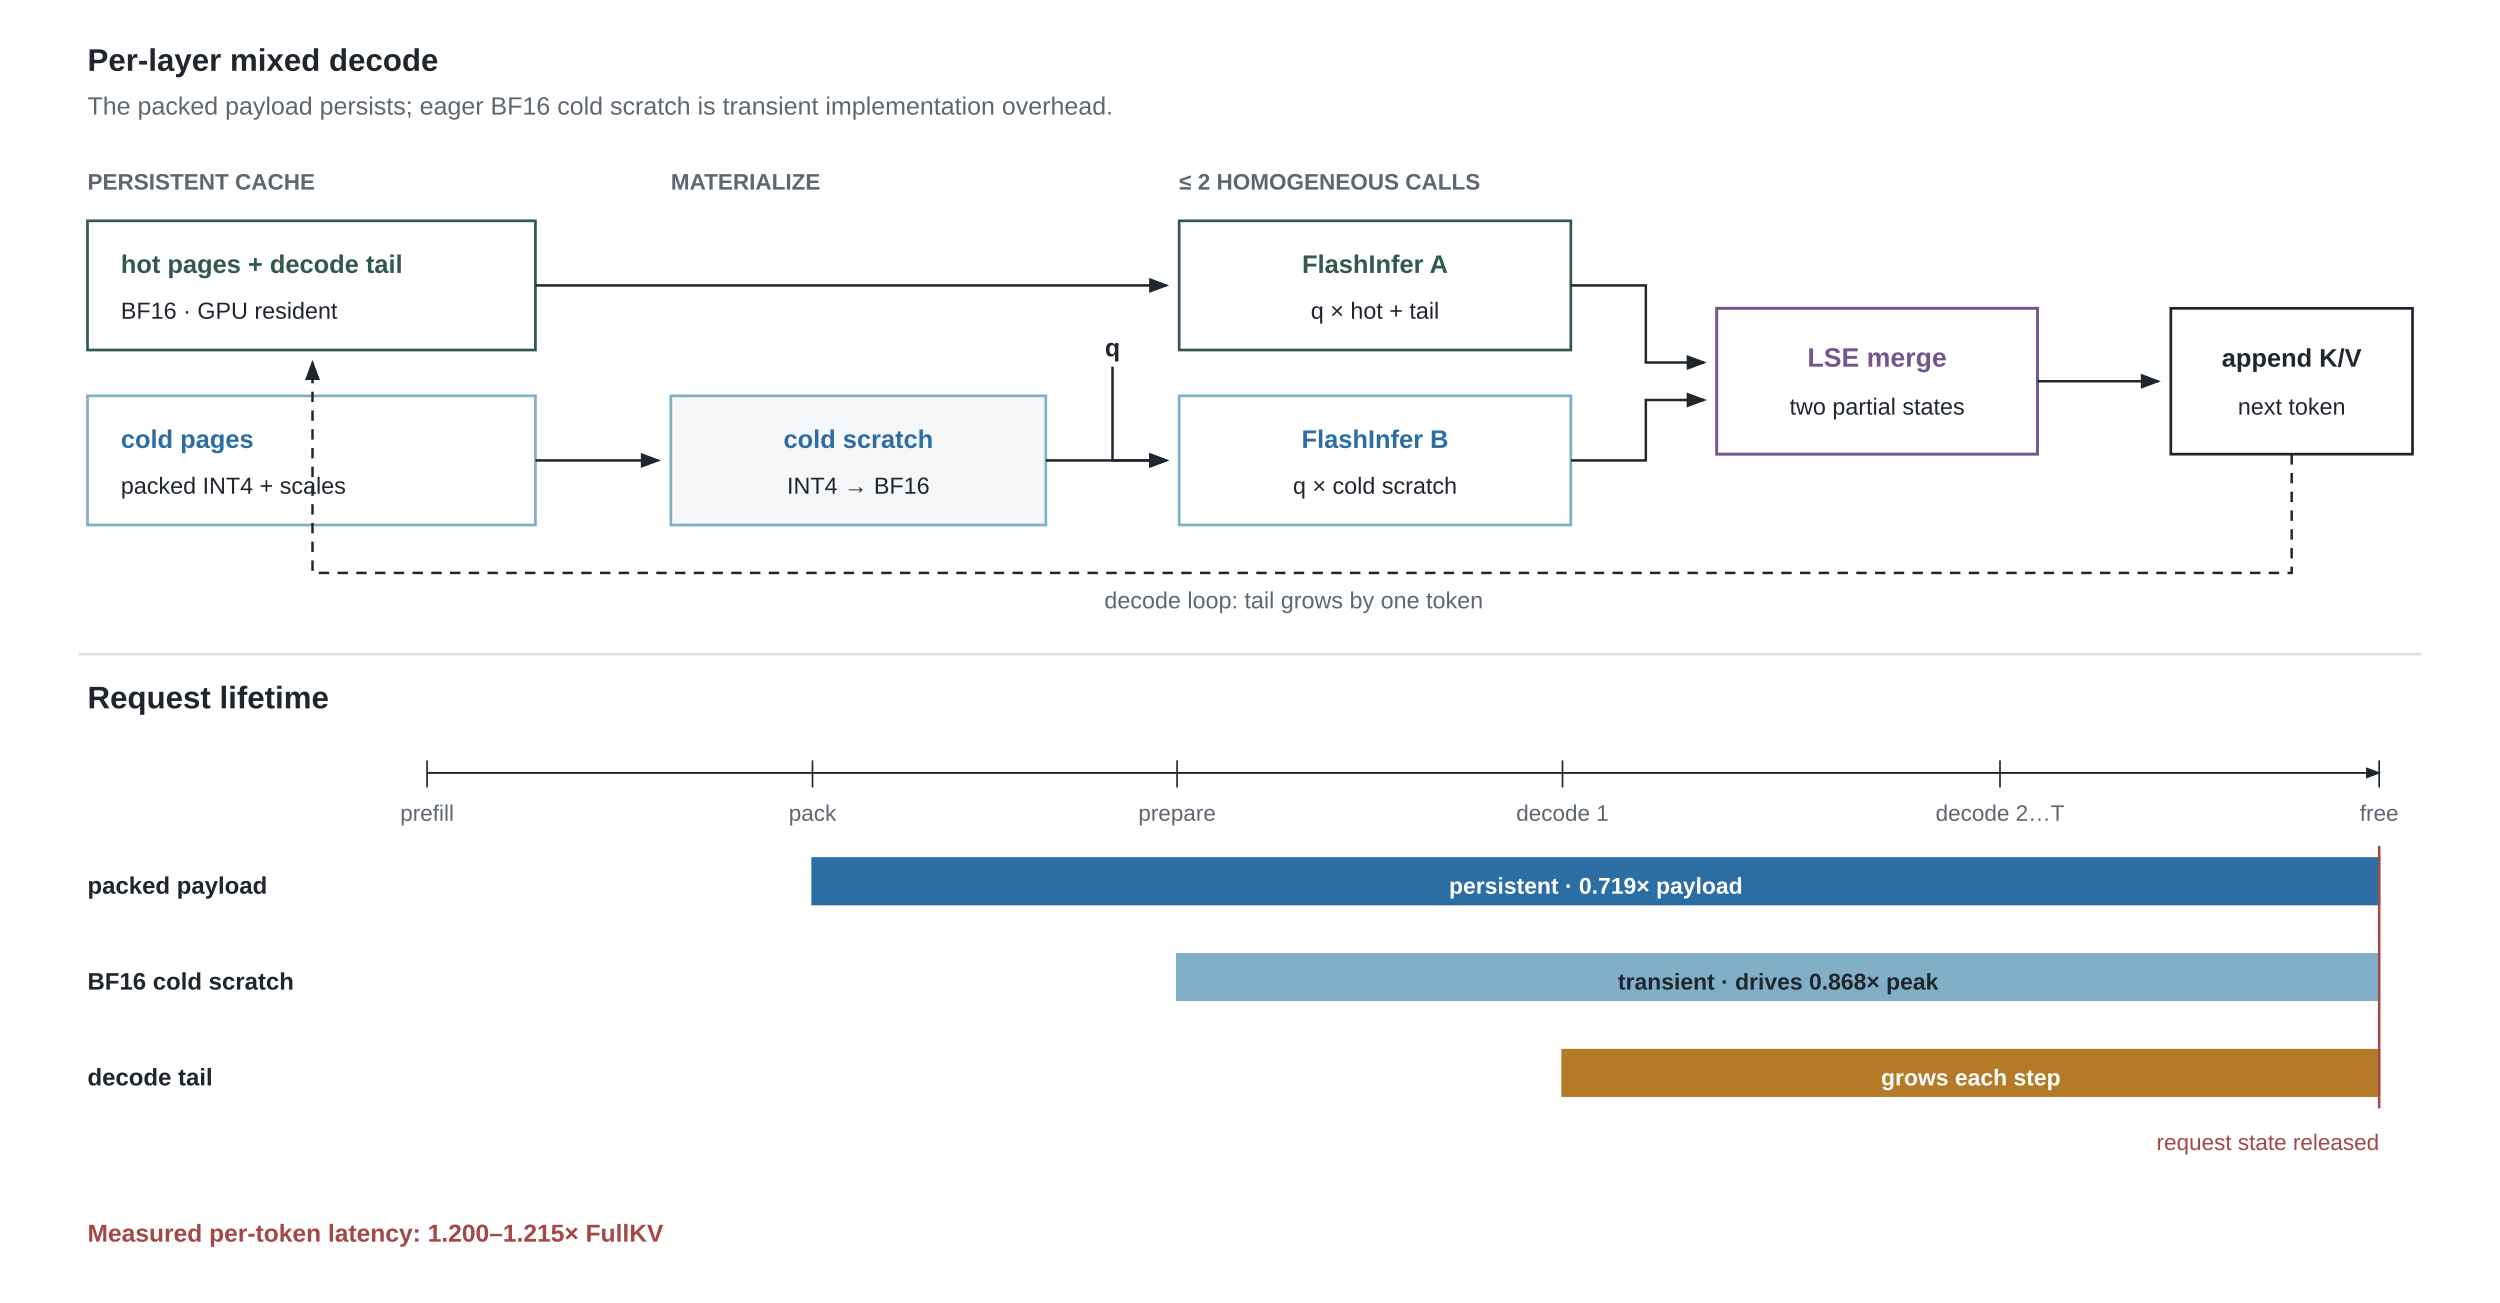
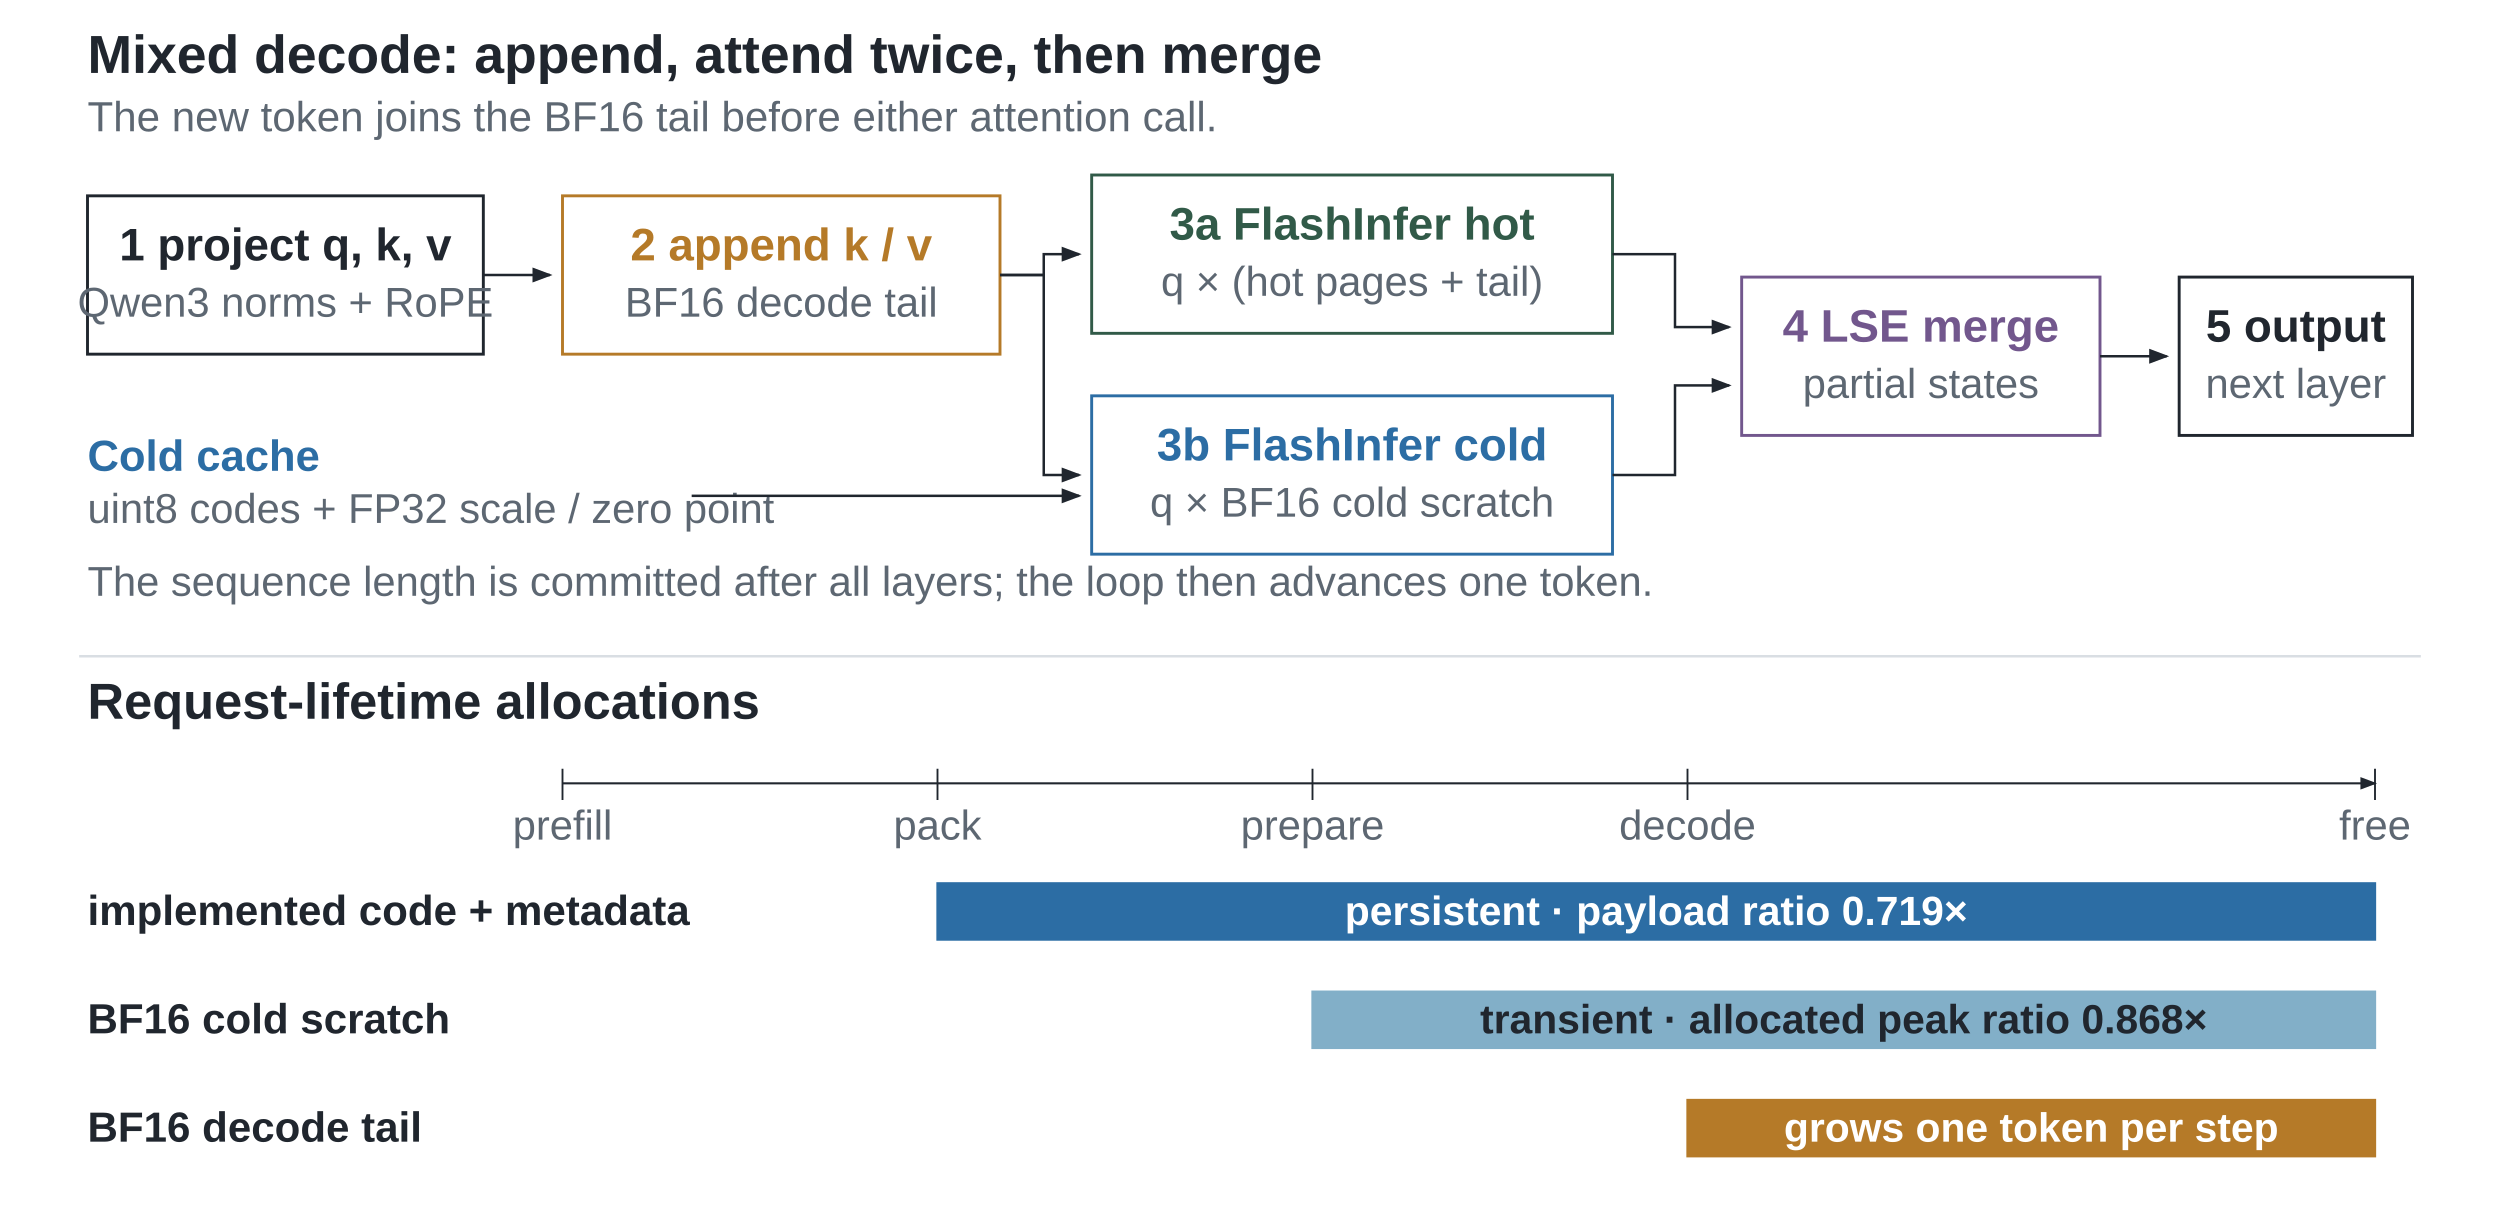
- <svg xmlns="http://www.w3.org/2000/svg" width="1200" height="625" viewBox="0 0 1200 625" role="img" aria-labelledby="title">
+ <svg xmlns="http://www.w3.org/2000/svg" width="1200" height="590" viewBox="0 0 1200 590" role="img" aria-labelledby="title">
  <defs>
    <marker id="arrow" markerWidth="8" markerHeight="6" refX="7" refY="3" orient="auto">
      <path d="M0,0 L8,3 L0,6 z" fill="#20262E" />
    </marker>
    <pattern id="evictedHatch" width="8" height="8" patternUnits="userSpaceOnUse">
      <rect width="8" height="8" fill="#ECEFF1" />
      <path d="M-2,8 L8,-2 M2,10 L10,2" stroke="#AEB5BC" stroke-width="1" />
    </pattern>
  </defs>
-   <rect x="0.0" y="0.0" width="1200.0" height="625.0" fill="white" stroke="white" stroke-width="1.1" />
-   <text x="42.0" y="34.0" text-anchor="start" font-family="Liberation Sans,Arial,sans-serif" font-size="15.0" font-weight="700" fill="#20262E">Per-layer mixed decode</text>
-   <text x="42.0" y="55.0" text-anchor="start" font-family="Liberation Sans,Arial,sans-serif" font-size="12.0" font-weight="400" fill="#5D6772">The packed payload persists; eager BF16 cold scratch is transient implementation overhead.</text>
-   <text x="42.0" y="91.0" text-anchor="start" font-family="Liberation Sans,Arial,sans-serif" font-size="10.8" font-weight="700" fill="#5D6772">PERSISTENT CACHE</text>
-   <rect x="42.0" y="106.0" width="215.0" height="62.0" fill="white" stroke="#315A48" stroke-width="1.3" />
-   <text x="58.0" y="131.0" text-anchor="start" font-family="Liberation Sans,Arial,sans-serif" font-size="12.2" font-weight="700" fill="#315A48">hot pages + decode tail</text>
-   <text x="58.0" y="153.0" text-anchor="start" font-family="Liberation Sans,Arial,sans-serif" font-size="11.2" font-weight="400" fill="#20262E">BF16 · GPU resident</text>
-   <rect x="42.0" y="190.0" width="215.0" height="62.0" fill="white" stroke="#82AFC8" stroke-width="1.3" />
-   <text x="58.0" y="215.0" text-anchor="start" font-family="Liberation Sans,Arial,sans-serif" font-size="12.2" font-weight="700" fill="#2C6DA4">cold pages</text>
-   <text x="58.0" y="237.0" text-anchor="start" font-family="Liberation Sans,Arial,sans-serif" font-size="11.2" font-weight="400" fill="#20262E">packed INT4 + scales</text>
-   <text x="322.0" y="91.0" text-anchor="start" font-family="Liberation Sans,Arial,sans-serif" font-size="10.8" font-weight="700" fill="#5D6772">MATERIALIZE</text>
-   <rect x="322.0" y="190.0" width="180.0" height="62.0" fill="#F6F7F8" stroke="#82AFC8" stroke-width="1.3" />
-   <text x="412.0" y="215.0" text-anchor="middle" font-family="Liberation Sans,Arial,sans-serif" font-size="12.2" font-weight="700" fill="#2C6DA4">cold scratch</text>
-   <text x="412.0" y="237.0" text-anchor="middle" font-family="Liberation Sans,Arial,sans-serif" font-size="11.2" font-weight="400" fill="#20262E">INT4 → BF16</text>
-   <line x1="257.0" y1="221.0" x2="316.0" y2="221.0" stroke="#20262E" stroke-width="1.2" marker-end="url(#arrow)" />
-   <text x="566.0" y="91.0" text-anchor="start" font-family="Liberation Sans,Arial,sans-serif" font-size="10.8" font-weight="700" fill="#5D6772">≤ 2 HOMOGENEOUS CALLS</text>
-   <rect x="566.0" y="106.0" width="188.0" height="62.0" fill="white" stroke="#315A48" stroke-width="1.3" />
-   <text x="660.0" y="131.0" text-anchor="middle" font-family="Liberation Sans,Arial,sans-serif" font-size="12.2" font-weight="700" fill="#315A48">FlashInfer A</text>
-   <text x="660.0" y="153.0" text-anchor="middle" font-family="Liberation Sans,Arial,sans-serif" font-size="11.2" font-weight="400" fill="#20262E">q × hot + tail</text>
-   <rect x="566.0" y="190.0" width="188.0" height="62.0" fill="white" stroke="#82AFC8" stroke-width="1.3" />
-   <text x="660.0" y="215.0" text-anchor="middle" font-family="Liberation Sans,Arial,sans-serif" font-size="12.2" font-weight="700" fill="#2C6DA4">FlashInfer B</text>
-   <text x="660.0" y="237.0" text-anchor="middle" font-family="Liberation Sans,Arial,sans-serif" font-size="11.2" font-weight="400" fill="#20262E">q × cold scratch</text>
-   <line x1="257.0" y1="137.0" x2="560.0" y2="137.0" stroke="#20262E" stroke-width="1.2" marker-end="url(#arrow)" />
-   <line x1="502.0" y1="221.0" x2="560.0" y2="221.0" stroke="#20262E" stroke-width="1.2" marker-end="url(#arrow)" />
-   <text x="534.0" y="171.0" text-anchor="middle" font-family="Liberation Sans,Arial,sans-serif" font-size="12.0" font-weight="700" fill="#20262E">q</text>
-   <polyline points="534.0,176.0 534.0,221.0 560.0,221.0" fill="none" stroke="#20262E" stroke-width="1.2" marker-end="url(#arrow)" />
-   <rect x="824.0" y="148.0" width="154.0" height="70.0" fill="white" stroke="#72578D" stroke-width="1.4" />
-   <text x="901.0" y="176.0" text-anchor="middle" font-family="Liberation Sans,Arial,sans-serif" font-size="12.8" font-weight="700" fill="#72578D">LSE merge</text>
-   <text x="901.0" y="199.0" text-anchor="middle" font-family="Liberation Sans,Arial,sans-serif" font-size="11.2" font-weight="400" fill="#20262E">two partial states</text>
-   <polyline points="754.0,137.0 790.0,137.0 790.0,174.0 818.0,174.0" fill="none" stroke="#20262E" stroke-width="1.2" marker-end="url(#arrow)" />
-   <polyline points="754.0,221.0 790.0,221.0 790.0,192.0 818.0,192.0" fill="none" stroke="#20262E" stroke-width="1.2" marker-end="url(#arrow)" />
-   <rect x="1042.0" y="148.0" width="116.0" height="70.0" fill="white" stroke="#20262E" stroke-width="1.3" />
-   <text x="1100.0" y="176.0" text-anchor="middle" font-family="Liberation Sans,Arial,sans-serif" font-size="12.2" font-weight="700" fill="#20262E">append K/V</text>
-   <text x="1100.0" y="199.0" text-anchor="middle" font-family="Liberation Sans,Arial,sans-serif" font-size="11.2" font-weight="400" fill="#20262E">next token</text>
-   <line x1="978.0" y1="183.0" x2="1036.0" y2="183.0" stroke="#20262E" stroke-width="1.2" marker-end="url(#arrow)" />
-   <polyline points="1100.0,218.0 1100.0,275.0 150.0,275.0 150.0,174.0" fill="none" stroke="#20262E" stroke-width="1.2" stroke-dasharray="5,4" marker-end="url(#arrow)" />
-   <text x="621.0" y="292.0" text-anchor="middle" font-family="Liberation Sans,Arial,sans-serif" font-size="11.2" font-weight="400" fill="#5D6772">decode loop: tail grows by one token</text>
-   <line x1="38.0" y1="314.0" x2="1162.0" y2="314.0" stroke="#D9DEE3" stroke-width="1.2" />
-   <text x="42.0" y="340.0" text-anchor="start" font-family="Liberation Sans,Arial,sans-serif" font-size="15.0" font-weight="700" fill="#20262E">Request lifetime</text>
-   <line x1="205.0" y1="371.0" x2="1142.0" y2="371.0" stroke="#20262E" stroke-width="0.9" marker-end="url(#arrow)" />
-   <line x1="205.0" y1="365.0" x2="205.0" y2="378.0" stroke="#20262E" stroke-width="0.8" />
-   <text x="205.0" y="394.0" text-anchor="middle" font-family="Liberation Sans,Arial,sans-serif" font-size="10.8" font-weight="400" fill="#5D6772">prefill</text>
-   <line x1="390.0" y1="365.0" x2="390.0" y2="378.0" stroke="#20262E" stroke-width="0.8" />
-   <text x="390.0" y="394.0" text-anchor="middle" font-family="Liberation Sans,Arial,sans-serif" font-size="10.8" font-weight="400" fill="#5D6772">pack</text>
-   <line x1="565.0" y1="365.0" x2="565.0" y2="378.0" stroke="#20262E" stroke-width="0.8" />
-   <text x="565.0" y="394.0" text-anchor="middle" font-family="Liberation Sans,Arial,sans-serif" font-size="10.8" font-weight="400" fill="#5D6772">prepare</text>
-   <line x1="750.0" y1="365.0" x2="750.0" y2="378.0" stroke="#20262E" stroke-width="0.8" />
-   <text x="750.0" y="394.0" text-anchor="middle" font-family="Liberation Sans,Arial,sans-serif" font-size="10.8" font-weight="400" fill="#5D6772">decode 1</text>
-   <line x1="960.0" y1="365.0" x2="960.0" y2="378.0" stroke="#20262E" stroke-width="0.8" />
-   <text x="960.0" y="394.0" text-anchor="middle" font-family="Liberation Sans,Arial,sans-serif" font-size="10.8" font-weight="400" fill="#5D6772">decode 2…T</text>
-   <line x1="1142.0" y1="365.0" x2="1142.0" y2="378.0" stroke="#20262E" stroke-width="0.8" />
-   <text x="1142.0" y="394.0" text-anchor="middle" font-family="Liberation Sans,Arial,sans-serif" font-size="10.8" font-weight="400" fill="#5D6772">free</text>
-   <text x="42.0" y="429.0" text-anchor="start" font-family="Liberation Sans,Arial,sans-serif" font-size="11.5" font-weight="700" fill="#20262E">packed payload</text>
-   <rect x="390.0" y="412.0" width="752.0" height="22.0" fill="#2C6DA4" stroke="#2C6DA4" stroke-width="1.1" />
-   <text x="766.0" y="429.0" text-anchor="middle" font-family="Liberation Sans,Arial,sans-serif" font-size="11.0" font-weight="700" fill="white">persistent · 0.719× payload</text>
-   <text x="42.0" y="475.0" text-anchor="start" font-family="Liberation Sans,Arial,sans-serif" font-size="11.5" font-weight="700" fill="#20262E">BF16 cold scratch</text>
-   <rect x="565.0" y="458.0" width="577.0" height="22.0" fill="#82AFC8" stroke="#82AFC8" stroke-width="1.1" />
-   <text x="853.5" y="475.0" text-anchor="middle" font-family="Liberation Sans,Arial,sans-serif" font-size="11.0" font-weight="700" fill="#20262E">transient · drives 0.868× peak</text>
-   <text x="42.0" y="521.0" text-anchor="start" font-family="Liberation Sans,Arial,sans-serif" font-size="11.5" font-weight="700" fill="#20262E">decode tail</text>
-   <rect x="750.0" y="504.0" width="392.0" height="22.0" fill="#B57A28" stroke="#B57A28" stroke-width="1.1" />
-   <text x="946.0" y="521.0" text-anchor="middle" font-family="Liberation Sans,Arial,sans-serif" font-size="11.0" font-weight="700" fill="white">grows each step</text>
-   <line x1="1142.0" y1="406.0" x2="1142.0" y2="532.0" stroke="#A44747" stroke-width="1.2" />
-   <text x="1142.0" y="552.0" text-anchor="end" font-family="Liberation Sans,Arial,sans-serif" font-size="10.8" font-weight="400" fill="#A44747">request state released</text>
-   <text x="42.0" y="596.0" text-anchor="start" font-family="Liberation Sans,Arial,sans-serif" font-size="11.8" font-weight="700" fill="#A44747">Measured per-token latency: 1.200–1.215× FullKV</text>
+   <rect x="0.0" y="0.0" width="1200.0" height="590.0" fill="white" stroke="white" stroke-width="1.1" />
+   <text x="42.0" y="35.0" text-anchor="start" font-family="Liberation Sans,Arial,sans-serif" font-size="25.7" font-weight="700" fill="#20262E">Mixed decode: append, attend twice, then merge</text>
+   <text x="42.0" y="63.0" text-anchor="start" font-family="Liberation Sans,Arial,sans-serif" font-size="20.2" font-weight="400" fill="#5D6772">The new token joins the BF16 tail before either attention call.</text>
+   <rect x="42.0" y="94.0" width="190.0" height="76.0" fill="white" stroke="#20262E" stroke-width="1.4" />
+   <text x="137.0" y="125.0" text-anchor="middle" font-family="Liberation Sans,Arial,sans-serif" font-size="21.9" font-weight="700" fill="#20262E">1  project q, k, v</text>
+   <text x="137.0" y="152.0" text-anchor="middle" font-family="Liberation Sans,Arial,sans-serif" font-size="20.0" font-weight="400" fill="#5D6772">Qwen3 norms + RoPE</text>
+   <rect x="270.0" y="94.0" width="210.0" height="76.0" fill="white" stroke="#B57A28" stroke-width="1.4" />
+   <text x="375.0" y="125.0" text-anchor="middle" font-family="Liberation Sans,Arial,sans-serif" font-size="21.9" font-weight="700" fill="#B57A28">2  append k / v</text>
+   <text x="375.0" y="152.0" text-anchor="middle" font-family="Liberation Sans,Arial,sans-serif" font-size="20.0" font-weight="400" fill="#5D6772">BF16 decode tail</text>
+   <rect x="836.0" y="133.0" width="172.0" height="76.0" fill="white" stroke="#72578D" stroke-width="1.4" />
+   <text x="922.0" y="164.0" text-anchor="middle" font-family="Liberation Sans,Arial,sans-serif" font-size="21.9" font-weight="700" fill="#72578D">4  LSE merge</text>
+   <text x="922.0" y="191.0" text-anchor="middle" font-family="Liberation Sans,Arial,sans-serif" font-size="20.0" font-weight="400" fill="#5D6772">partial states</text>
+   <rect x="1046.0" y="133.0" width="112.0" height="76.0" fill="white" stroke="#20262E" stroke-width="1.4" />
+   <text x="1102.0" y="164.0" text-anchor="middle" font-family="Liberation Sans,Arial,sans-serif" font-size="21.9" font-weight="700" fill="#20262E">5  output</text>
+   <text x="1102.0" y="191.0" text-anchor="middle" font-family="Liberation Sans,Arial,sans-serif" font-size="20.0" font-weight="400" fill="#5D6772">next layer</text>
+   <line x1="232.0" y1="132.0" x2="264.0" y2="132.0" stroke="#20262E" stroke-width="1.2" marker-end="url(#arrow)" />
+   <rect x="524.0" y="84.0" width="250.0" height="76.0" fill="white" stroke="#315A48" stroke-width="1.4" />
+   <text x="649.0" y="115.0" text-anchor="middle" font-family="Liberation Sans,Arial,sans-serif" font-size="21.9" font-weight="700" fill="#315A48">3a  FlashInfer hot</text>
+   <text x="649.0" y="142.0" text-anchor="middle" font-family="Liberation Sans,Arial,sans-serif" font-size="20.0" font-weight="400" fill="#5D6772">q × (hot pages + tail)</text>
+   <rect x="524.0" y="190.0" width="250.0" height="76.0" fill="white" stroke="#2C6DA4" stroke-width="1.4" />
+   <text x="649.0" y="221.0" text-anchor="middle" font-family="Liberation Sans,Arial,sans-serif" font-size="21.9" font-weight="700" fill="#2C6DA4">3b  FlashInfer cold</text>
+   <text x="649.0" y="248.0" text-anchor="middle" font-family="Liberation Sans,Arial,sans-serif" font-size="20.0" font-weight="400" fill="#5D6772">q × BF16 cold scratch</text>
+   <polyline points="480.0,132.0 501.0,132.0 501.0,122.0 518.0,122.0" fill="none" stroke="#20262E" stroke-width="1.2" marker-end="url(#arrow)" />
+   <polyline points="480.0,132.0 501.0,132.0 501.0,228.0 518.0,228.0" fill="none" stroke="#20262E" stroke-width="1.2" marker-end="url(#arrow)" />
+   <polyline points="774.0,122.0 804.0,122.0 804.0,157.0 830.0,157.0" fill="none" stroke="#20262E" stroke-width="1.2" marker-end="url(#arrow)" />
+   <polyline points="774.0,228.0 804.0,228.0 804.0,185.0 830.0,185.0" fill="none" stroke="#20262E" stroke-width="1.2" marker-end="url(#arrow)" />
+   <line x1="1008.0" y1="171.0" x2="1040.0" y2="171.0" stroke="#20262E" stroke-width="1.2" marker-end="url(#arrow)" />
+   <text x="42.0" y="226.0" text-anchor="start" font-family="Liberation Sans,Arial,sans-serif" font-size="20.9" font-weight="700" fill="#2C6DA4">Cold cache</text>
+   <text x="42.0" y="251.0" text-anchor="start" font-family="Liberation Sans,Arial,sans-serif" font-size="20.0" font-weight="400" fill="#5D6772">uint8 codes + FP32 scale / zero point</text>
+   <line x1="332.0" y1="238.0" x2="518.0" y2="238.0" stroke="#20262E" stroke-width="1.2" marker-end="url(#arrow)" />
+   <text x="42.0" y="286.0" text-anchor="start" font-family="Liberation Sans,Arial,sans-serif" font-size="20.0" font-weight="400" fill="#5D6772">The sequence length is committed after all layers; the loop then advances one token.</text>
+   <line x1="38.0" y1="315.0" x2="1162.0" y2="315.0" stroke="#D9DEE3" stroke-width="1.2" />
+   <text x="42.0" y="345.0" text-anchor="start" font-family="Liberation Sans,Arial,sans-serif" font-size="24.3" font-weight="700" fill="#20262E">Request-lifetime allocations</text>
+   <line x1="270.0" y1="376.0" x2="1140.0" y2="376.0" stroke="#20262E" stroke-width="1.0" marker-end="url(#arrow)" />
+   <line x1="270.0" y1="369.0" x2="270.0" y2="384.0" stroke="#20262E" stroke-width="0.9" />
+   <text x="270.0" y="403.0" text-anchor="middle" font-family="Liberation Sans,Arial,sans-serif" font-size="20.0" font-weight="400" fill="#5D6772">prefill</text>
+   <line x1="450.0" y1="369.0" x2="450.0" y2="384.0" stroke="#20262E" stroke-width="0.9" />
+   <text x="450.0" y="403.0" text-anchor="middle" font-family="Liberation Sans,Arial,sans-serif" font-size="20.0" font-weight="400" fill="#5D6772">pack</text>
+   <line x1="630.0" y1="369.0" x2="630.0" y2="384.0" stroke="#20262E" stroke-width="0.9" />
+   <text x="630.0" y="403.0" text-anchor="middle" font-family="Liberation Sans,Arial,sans-serif" font-size="20.0" font-weight="400" fill="#5D6772">prepare</text>
+   <line x1="810.0" y1="369.0" x2="810.0" y2="384.0" stroke="#20262E" stroke-width="0.9" />
+   <text x="810.0" y="403.0" text-anchor="middle" font-family="Liberation Sans,Arial,sans-serif" font-size="20.0" font-weight="400" fill="#5D6772">decode</text>
+   <line x1="1140.0" y1="369.0" x2="1140.0" y2="384.0" stroke="#20262E" stroke-width="0.9" />
+   <text x="1140.0" y="403.0" text-anchor="middle" font-family="Liberation Sans,Arial,sans-serif" font-size="20.0" font-weight="400" fill="#5D6772">free</text>
+   <text x="42.0" y="444.0" text-anchor="start" font-family="Liberation Sans,Arial,sans-serif" font-size="20.2" font-weight="700" fill="#20262E">implemented code + metadata</text>
+   <rect x="450.0" y="424.0" width="690.0" height="27.0" fill="#2C6DA4" stroke="#2C6DA4" stroke-width="1.1" />
+   <text x="795.0" y="444.0" text-anchor="middle" font-family="Liberation Sans,Arial,sans-serif" font-size="19.6" font-weight="700" fill="white">persistent · payload ratio 0.719×</text>
+   <text x="42.0" y="496.0" text-anchor="start" font-family="Liberation Sans,Arial,sans-serif" font-size="20.2" font-weight="700" fill="#20262E">BF16 cold scratch</text>
+   <rect x="630.0" y="476.0" width="510.0" height="27.0" fill="#82AFC8" stroke="#82AFC8" stroke-width="1.1" />
+   <text x="885.0" y="496.0" text-anchor="middle" font-family="Liberation Sans,Arial,sans-serif" font-size="19.6" font-weight="700" fill="#20262E">transient · allocated peak ratio 0.868×</text>
+   <text x="42.0" y="548.0" text-anchor="start" font-family="Liberation Sans,Arial,sans-serif" font-size="20.2" font-weight="700" fill="#20262E">BF16 decode tail</text>
+   <rect x="810.0" y="528.0" width="330.0" height="27.0" fill="#B57A28" stroke="#B57A28" stroke-width="1.1" />
+   <text x="975.0" y="548.0" text-anchor="middle" font-family="Liberation Sans,Arial,sans-serif" font-size="19.6" font-weight="700" fill="white">grows one token per step</text>
</svg>
